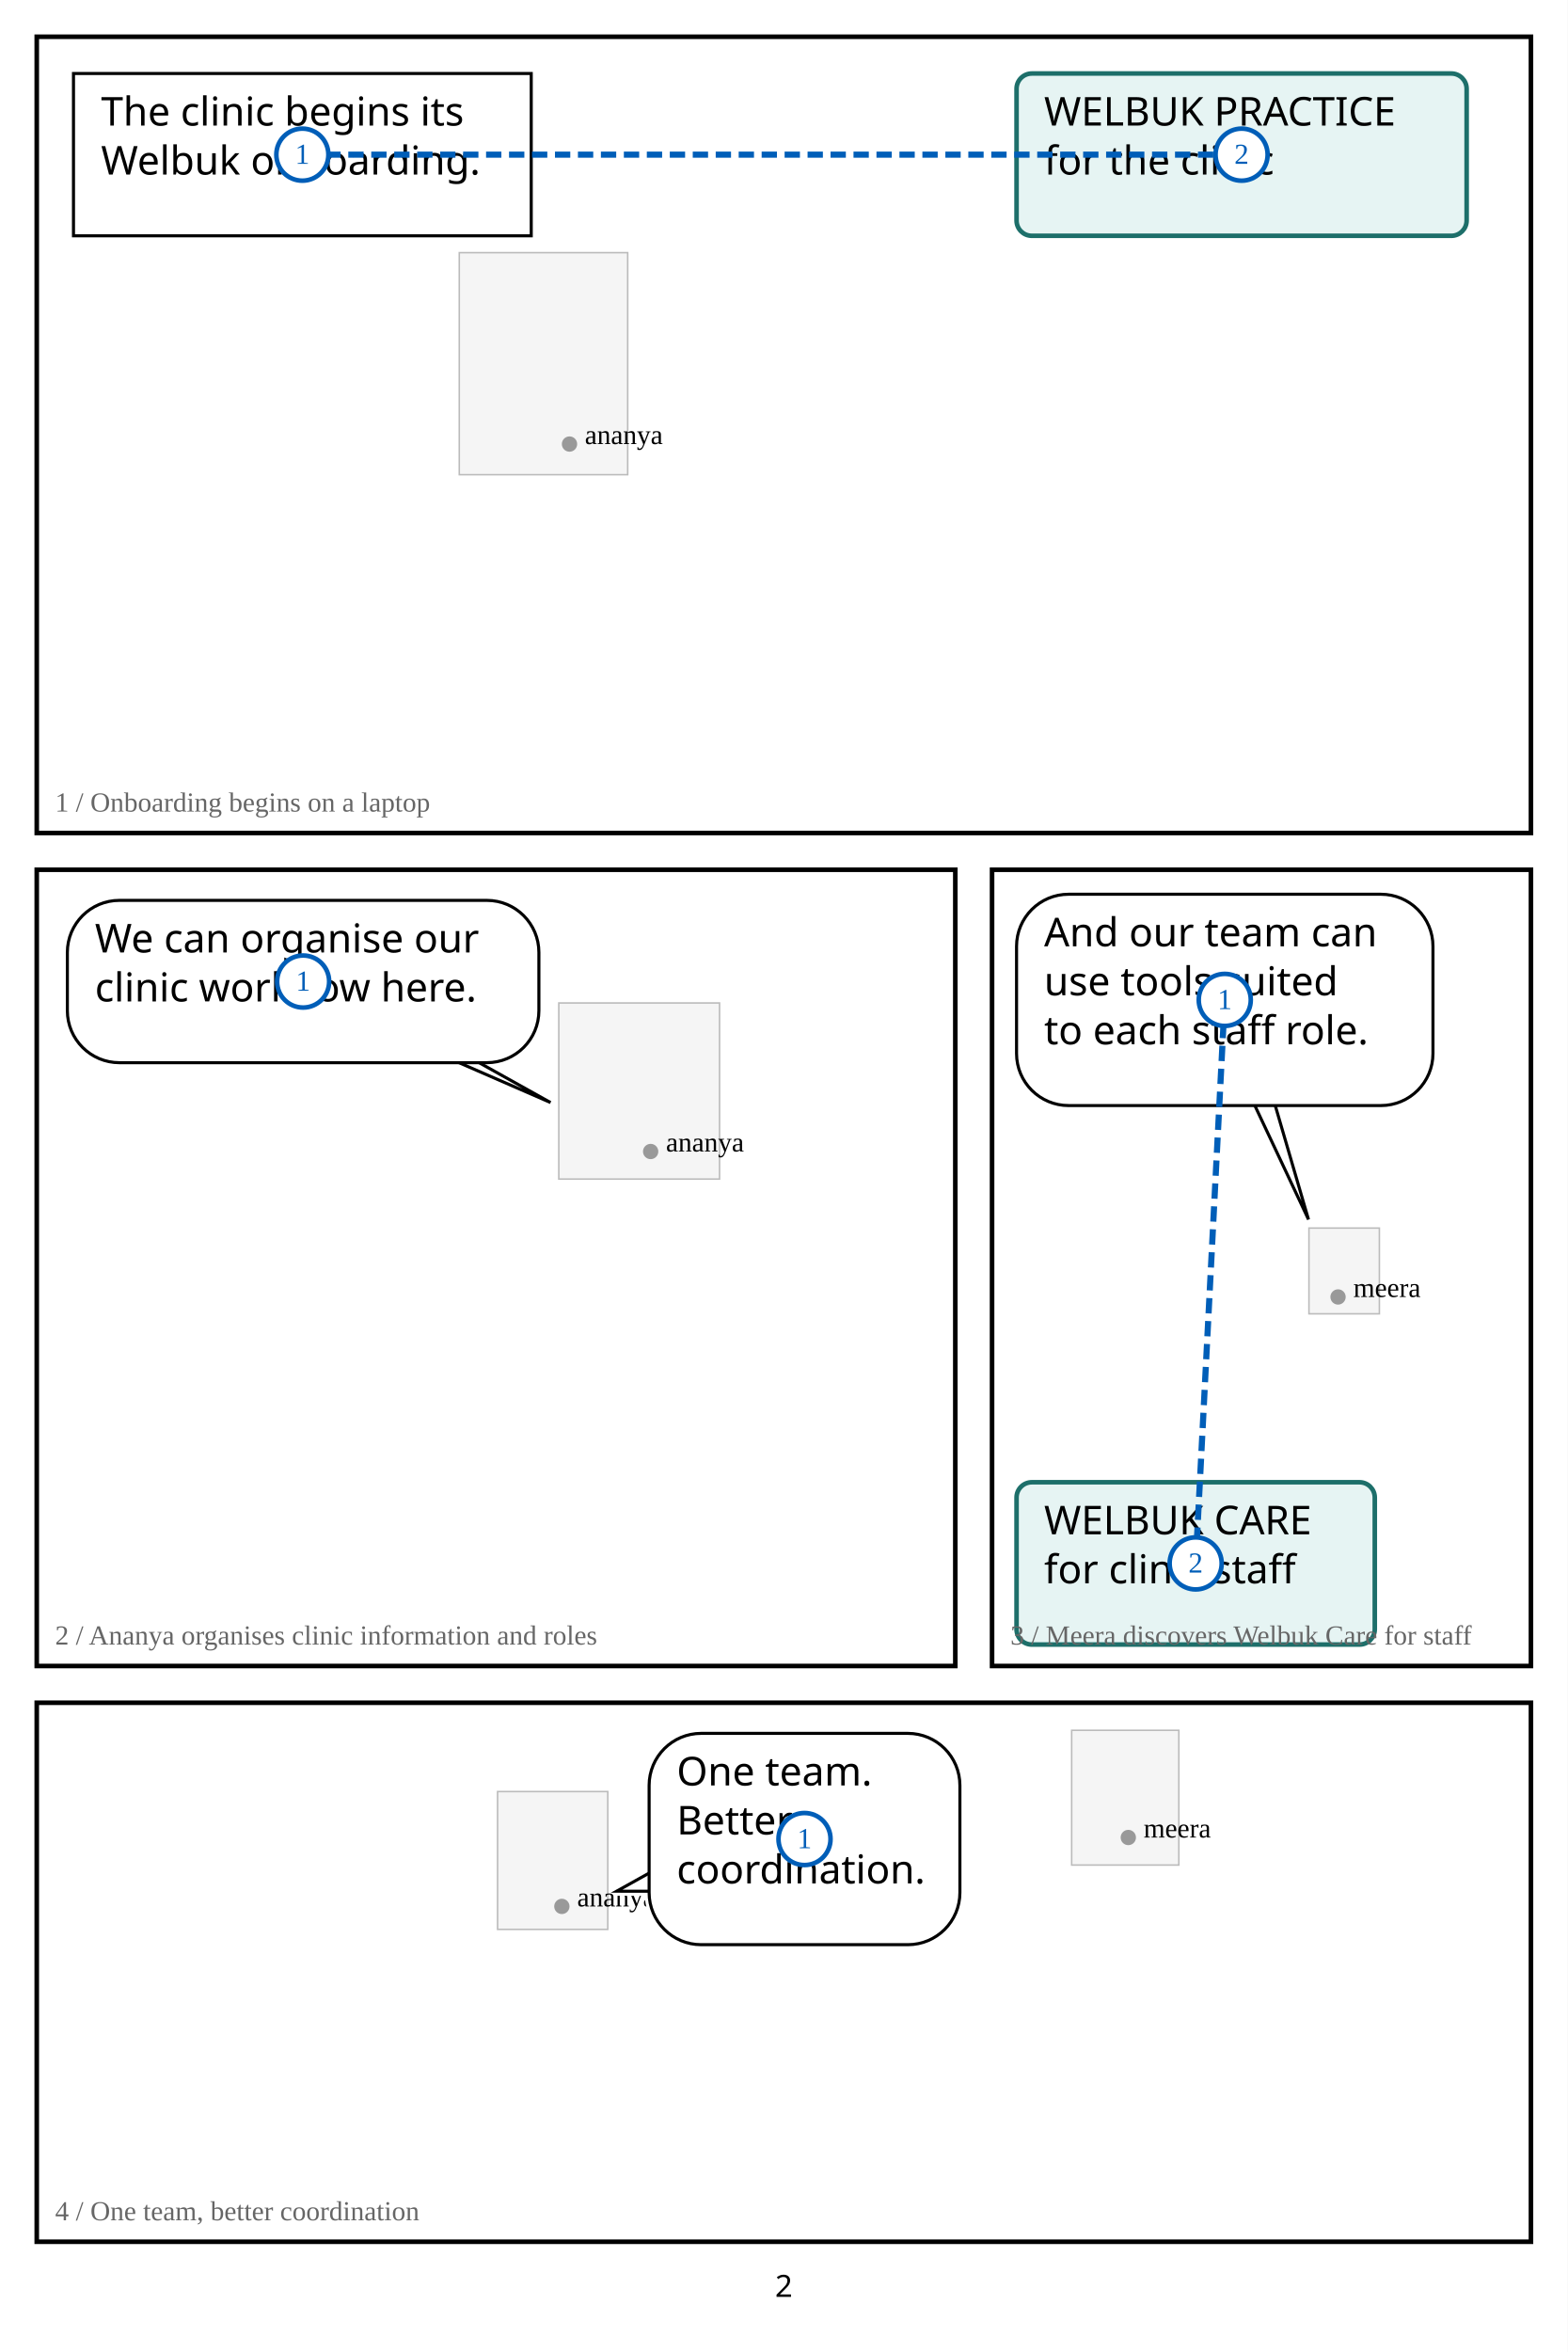
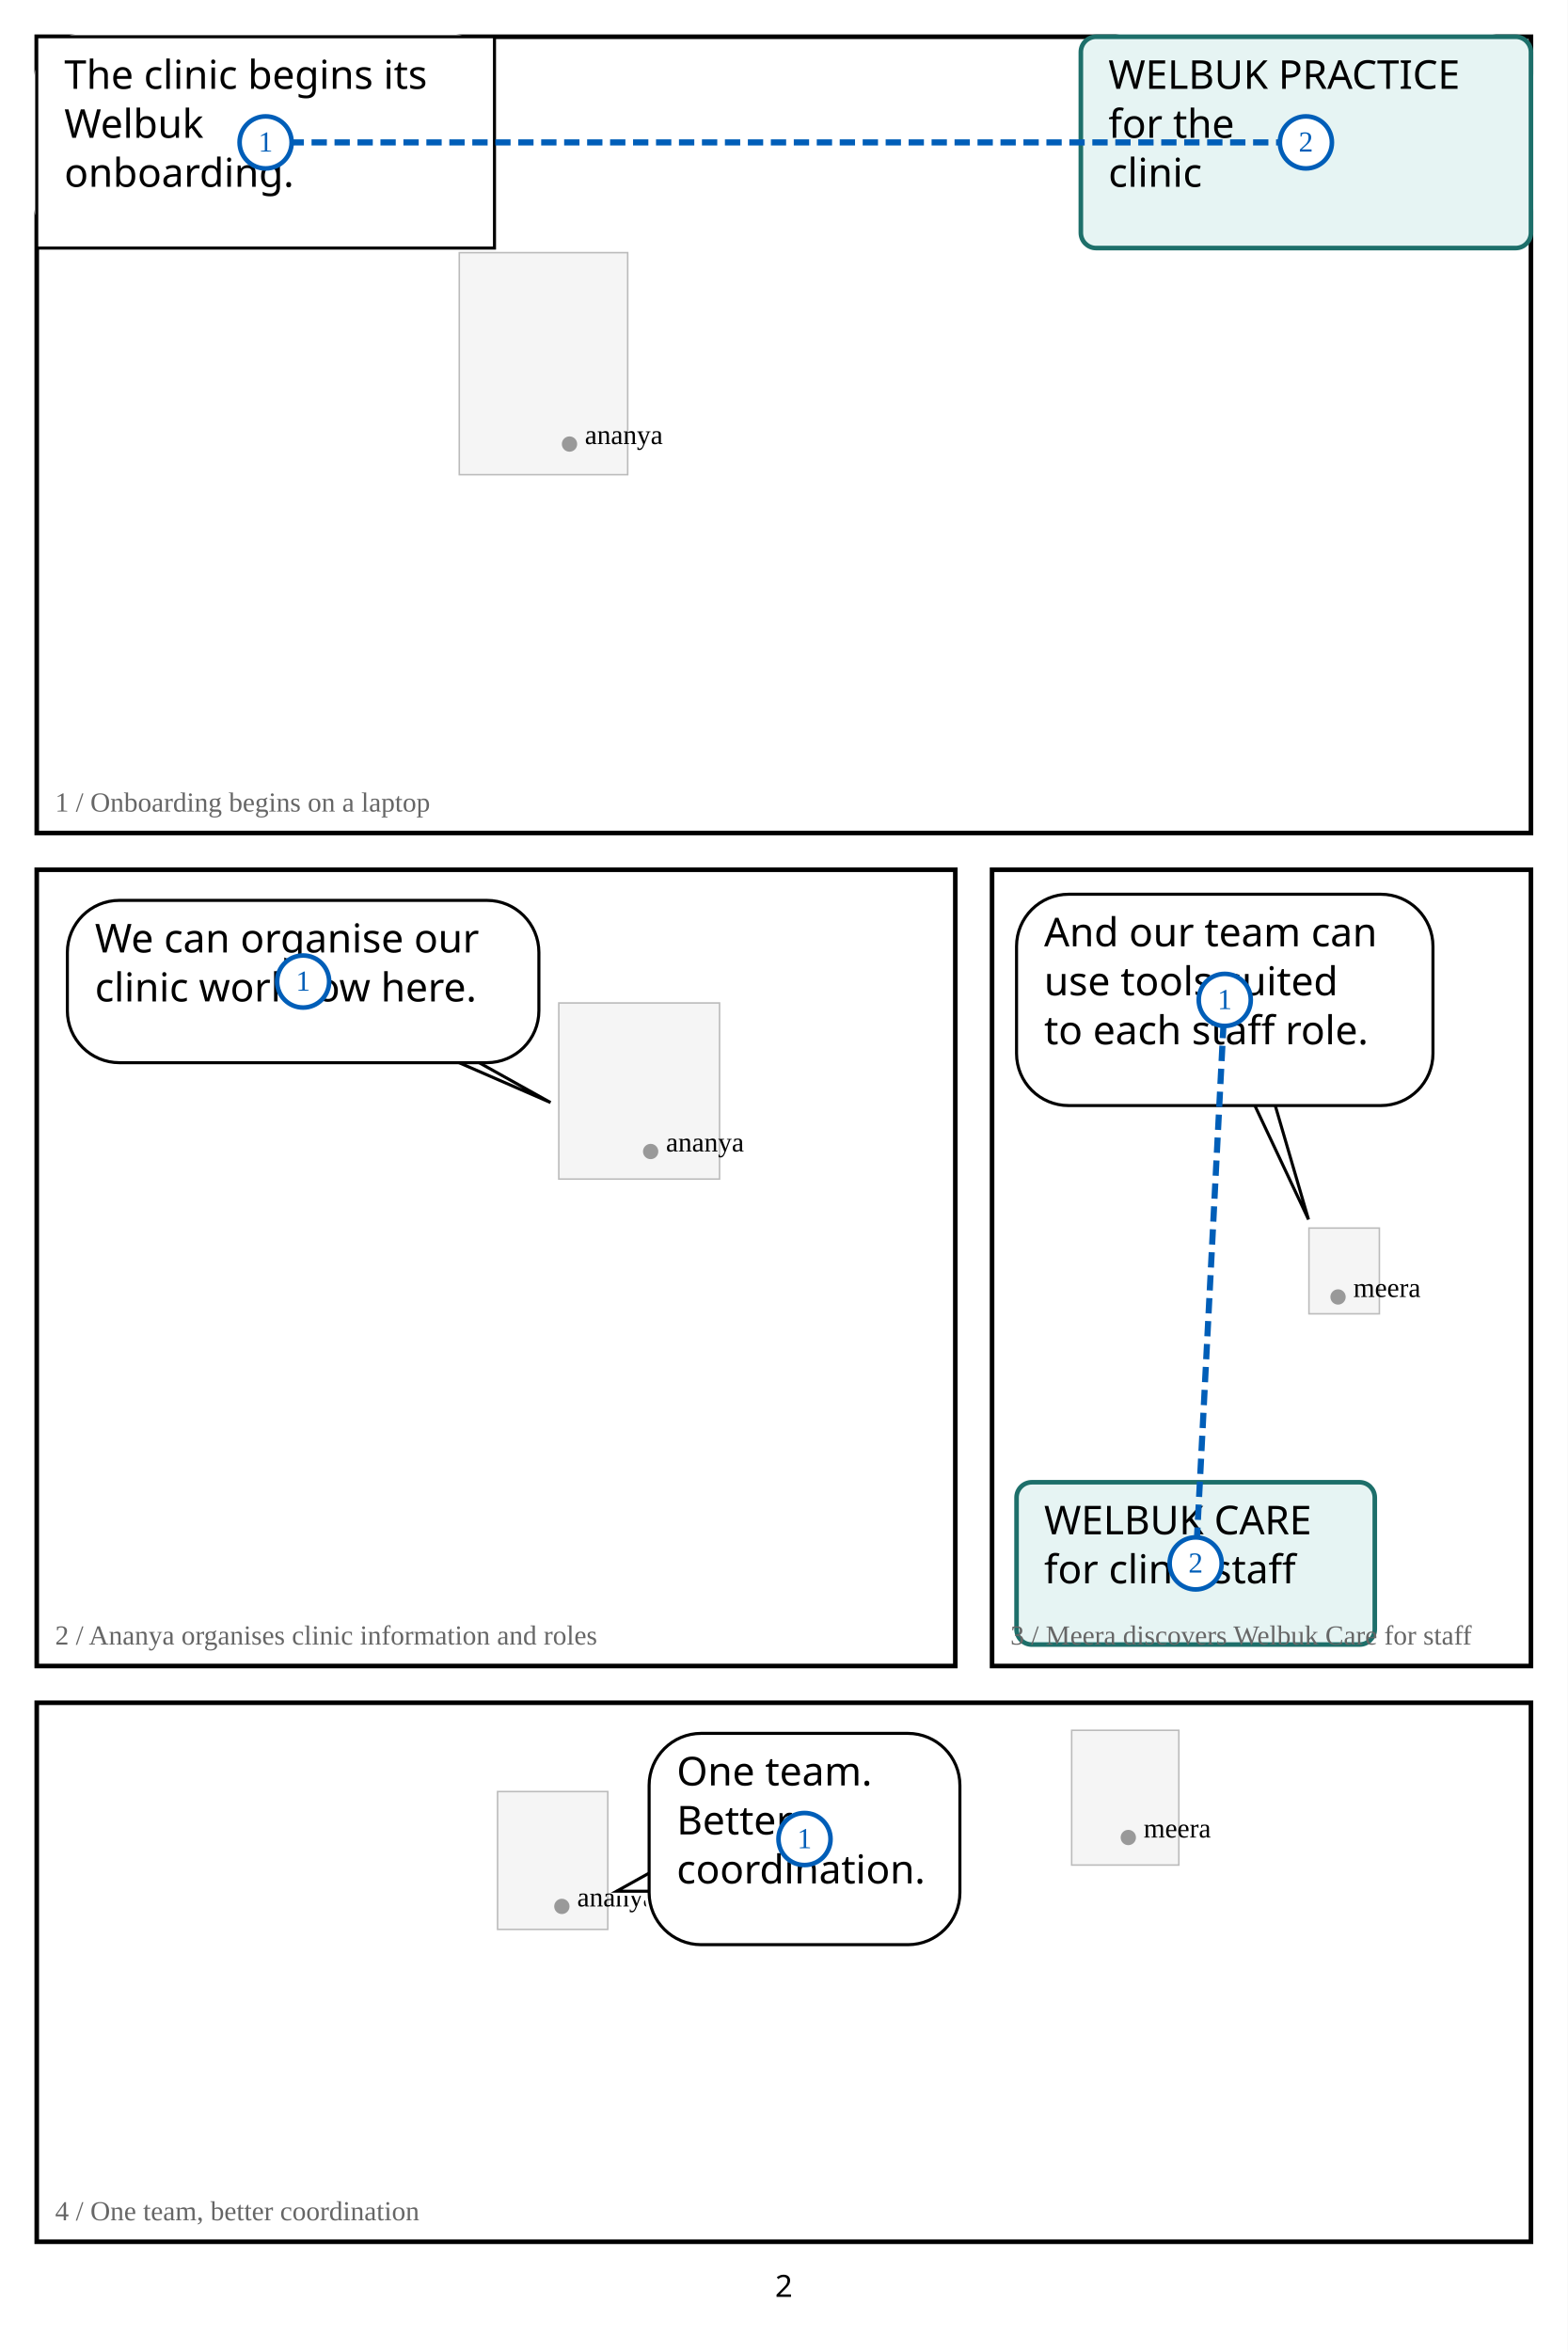
<svg xmlns="http://www.w3.org/2000/svg" width="1024" height="1536" viewBox="0 0 1024 1536">
  <rect width="1024" height="1536" fill="white" />
  <rect x="300" y="165" width="110" height="145" fill="#f5f5f5" stroke="#bbb" />
  <circle cx="372" cy="290" r="5" fill="#999" />
  <text x="382" y="290" font-size="18">ananya</text>
  <rect x="24" y="24" width="976" height="520" fill="none" stroke="black" stroke-width="3" />
-   <rect x="48" y="48" width="299" height="106" rx="34" fill="white" stroke="white" stroke-width="6" />
-   <rect x="664" y="48" width="294" height="106" rx="34" fill="white" stroke="white" stroke-width="6" />
-   <rect x="48" y="48" width="299" height="106" fill="white" stroke="black" stroke-width="2" />
-   <text x="66" y="82" font-family="Meiryo,MS Gothic,sans-serif" font-size="26" fill="black">The clinic begins its </text>
-   <text x="66" y="114" font-family="Meiryo,MS Gothic,sans-serif" font-size="26" fill="black">Welbuk onboarding.</text>
-   <rect x="664" y="48" width="294" height="106" rx="10" fill="#e6f4f3" stroke="#1d6f6a" stroke-width="3" />
-   <text x="682" y="82" font-family="Meiryo,MS Gothic,sans-serif" font-size="26" fill="black">WELBUK PRACTICE </text>
-   <text x="682" y="114" font-family="Meiryo,MS Gothic,sans-serif" font-size="26" fill="black">for the clinic</text>
+   <rect x="24" y="24" width="299" height="138" rx="34" fill="white" stroke="white" stroke-width="6" />
+   <rect x="706" y="24" width="294" height="138" rx="34" fill="white" stroke="white" stroke-width="6" />
+   <rect x="24" y="24" width="299" height="138" fill="white" stroke="black" stroke-width="2" />
+   <text x="42" y="58" font-family="Meiryo,MS Gothic,sans-serif" font-size="26" fill="black">The clinic begins its </text>
+   <text x="42" y="90" font-family="Meiryo,MS Gothic,sans-serif" font-size="26" fill="black">Welbuk </text>
+   <text x="42" y="122" font-family="Meiryo,MS Gothic,sans-serif" font-size="26" fill="black">onboarding.</text>
+   <rect x="706" y="24" width="294" height="138" rx="10" fill="#e6f4f3" stroke="#1d6f6a" stroke-width="3" />
+   <text x="724" y="58" font-family="Meiryo,MS Gothic,sans-serif" font-size="26" fill="black">WELBUK PRACTICE </text>
+   <text x="724" y="90" font-family="Meiryo,MS Gothic,sans-serif" font-size="26" fill="black">for the </text>
+   <text x="724" y="122" font-family="Meiryo,MS Gothic,sans-serif" font-size="26" fill="black">clinic</text>
  <text x="36" y="530" font-size="18" fill="#666">1 / Onboarding begins on a laptop</text>
  <rect x="365" y="655" width="105" height="115" fill="#f5f5f5" stroke="#bbb" />
  <circle cx="425" cy="752" r="5" fill="#999" />
  <text x="435" y="752" font-size="18">ananya</text>
  <rect x="24" y="568" width="600" height="520" fill="none" stroke="black" stroke-width="3" />
  <rect x="44" y="588" width="308" height="106" rx="34" fill="white" stroke="white" stroke-width="6" />
  <path d="M 295.794 692.243 L 359.61 720.025 L 309.794 692.243 Z" fill="white" stroke="white" stroke-width="6" stroke-linejoin="round" />
  <path data-speaker="ananya" d="M 295.794 692.243 L 359.61 720.025 L 309.794 692.243" fill="white" stroke="black" stroke-width="2" />
  <rect x="44" y="588" width="308" height="106" rx="34" fill="white" stroke="black" stroke-width="2" />
  <text x="62" y="622" font-family="Meiryo,MS Gothic,sans-serif" font-size="26" fill="black">We can organise our </text>
  <text x="62" y="654" font-family="Meiryo,MS Gothic,sans-serif" font-size="26" fill="black">clinic workflow here.</text>
  <text x="36" y="1074" font-size="18" fill="#666">2 / Ananya organises clinic information and roles</text>
  <rect x="855" y="802" width="46" height="56" fill="#f5f5f5" stroke="#bbb" />
  <circle cx="874" cy="847" r="5" fill="#999" />
  <text x="884" y="847" font-size="18">meera</text>
  <rect x="648" y="568" width="352" height="520" fill="none" stroke="black" stroke-width="3" />
  <rect x="664" y="584" width="272" height="138" rx="34" fill="white" stroke="white" stroke-width="6" />
  <path d="M 817.894 718.263 L 854.697 796.394 L 831.894 718.263 Z" fill="white" stroke="white" stroke-width="6" stroke-linejoin="round" />
  <rect x="664" y="968" width="234" height="106" rx="34" fill="white" stroke="white" stroke-width="6" />
  <path data-speaker="meera" d="M 817.894 718.263 L 854.697 796.394 L 831.894 718.263" fill="white" stroke="black" stroke-width="2" />
  <rect x="664" y="584" width="272" height="138" rx="34" fill="white" stroke="black" stroke-width="2" />
  <text x="682" y="618" font-family="Meiryo,MS Gothic,sans-serif" font-size="26" fill="black">And our team can </text>
  <text x="682" y="650" font-family="Meiryo,MS Gothic,sans-serif" font-size="26" fill="black">use tools suited </text>
  <text x="682" y="682" font-family="Meiryo,MS Gothic,sans-serif" font-size="26" fill="black">to each staff role.</text>
  <rect x="664" y="968" width="234" height="106" rx="10" fill="#e6f4f3" stroke="#1d6f6a" stroke-width="3" />
  <text x="682" y="1002" font-family="Meiryo,MS Gothic,sans-serif" font-size="26" fill="black">WELBUK CARE </text>
  <text x="682" y="1034" font-family="Meiryo,MS Gothic,sans-serif" font-size="26" fill="black">for clinic staff</text>
  <text x="660" y="1074" font-size="18" fill="#666">3 / Meera discovers Welbuk Care for staff</text>
  <rect x="325" y="1170" width="72" height="90" fill="#f5f5f5" stroke="#bbb" />
  <circle cx="367" cy="1245" r="5" fill="#999" />
  <text x="377" y="1245" font-size="18">ananya</text>
  <rect x="700" y="1130" width="70" height="88" fill="#f5f5f5" stroke="#bbb" />
  <circle cx="737" cy="1200" r="5" fill="#999" />
  <text x="747" y="1200" font-size="18">meera</text>
  <rect x="24" y="1112" width="976" height="352" fill="none" stroke="black" stroke-width="3" />
  <rect x="424" y="1132" width="203" height="138" rx="34" fill="white" stroke="white" stroke-width="6" />
  <path d="M 427.854 1221.107 L 402.781 1235.067 L 427.854 1235.107 Z" fill="white" stroke="white" stroke-width="6" stroke-linejoin="round" />
  <path data-speaker="ananya" d="M 427.854 1221.107 L 402.781 1235.067 L 427.854 1235.107" fill="white" stroke="black" stroke-width="2" />
  <rect x="424" y="1132" width="203" height="138" rx="34" fill="white" stroke="black" stroke-width="2" />
  <text x="442" y="1166" font-family="Meiryo,MS Gothic,sans-serif" font-size="26" fill="black">One team. </text>
  <text x="442" y="1198" font-family="Meiryo,MS Gothic,sans-serif" font-size="26" fill="black">Better </text>
  <text x="442" y="1230" font-family="Meiryo,MS Gothic,sans-serif" font-size="26" fill="black">coordination.</text>
  <text x="36" y="1450" font-size="18" fill="#666">4 / One team, better coordination</text>
  <text x="512" y="1500" text-anchor="middle" font-family="sans-serif" font-size="20">2</text>
-   <polyline points="197.5,101 811,101" fill="none" stroke="#005eb8" stroke-width="4" stroke-dasharray="10 5" />
-   <circle cx="197.5" cy="101" r="17" fill="white" stroke="#005eb8" stroke-width="3" />
-   <text x="197.5" y="107" text-anchor="middle" font-size="19" fill="#005eb8">1</text>
-   <circle cx="811" cy="101" r="17" fill="white" stroke="#005eb8" stroke-width="3" />
-   <text x="811" y="107" text-anchor="middle" font-size="19" fill="#005eb8">2</text>
+   <polyline points="173.5,93 853,93" fill="none" stroke="#005eb8" stroke-width="4" stroke-dasharray="10 5" />
+   <circle cx="173.5" cy="93" r="17" fill="white" stroke="#005eb8" stroke-width="3" />
+   <text x="173.5" y="99" text-anchor="middle" font-size="19" fill="#005eb8">1</text>
+   <circle cx="853" cy="93" r="17" fill="white" stroke="#005eb8" stroke-width="3" />
+   <text x="853" y="99" text-anchor="middle" font-size="19" fill="#005eb8">2</text>
  <circle cx="198" cy="641" r="17" fill="white" stroke="#005eb8" stroke-width="3" />
  <text x="198" y="647" text-anchor="middle" font-size="19" fill="#005eb8">1</text>
  <polyline points="800,653 781,1021" fill="none" stroke="#005eb8" stroke-width="4" stroke-dasharray="10 5" />
  <circle cx="800" cy="653" r="17" fill="white" stroke="#005eb8" stroke-width="3" />
  <text x="800" y="659" text-anchor="middle" font-size="19" fill="#005eb8">1</text>
  <circle cx="781" cy="1021" r="17" fill="white" stroke="#005eb8" stroke-width="3" />
  <text x="781" y="1027" text-anchor="middle" font-size="19" fill="#005eb8">2</text>
  <circle cx="525.5" cy="1201" r="17" fill="white" stroke="#005eb8" stroke-width="3" />
  <text x="525.5" y="1207" text-anchor="middle" font-size="19" fill="#005eb8">1</text>
</svg>
